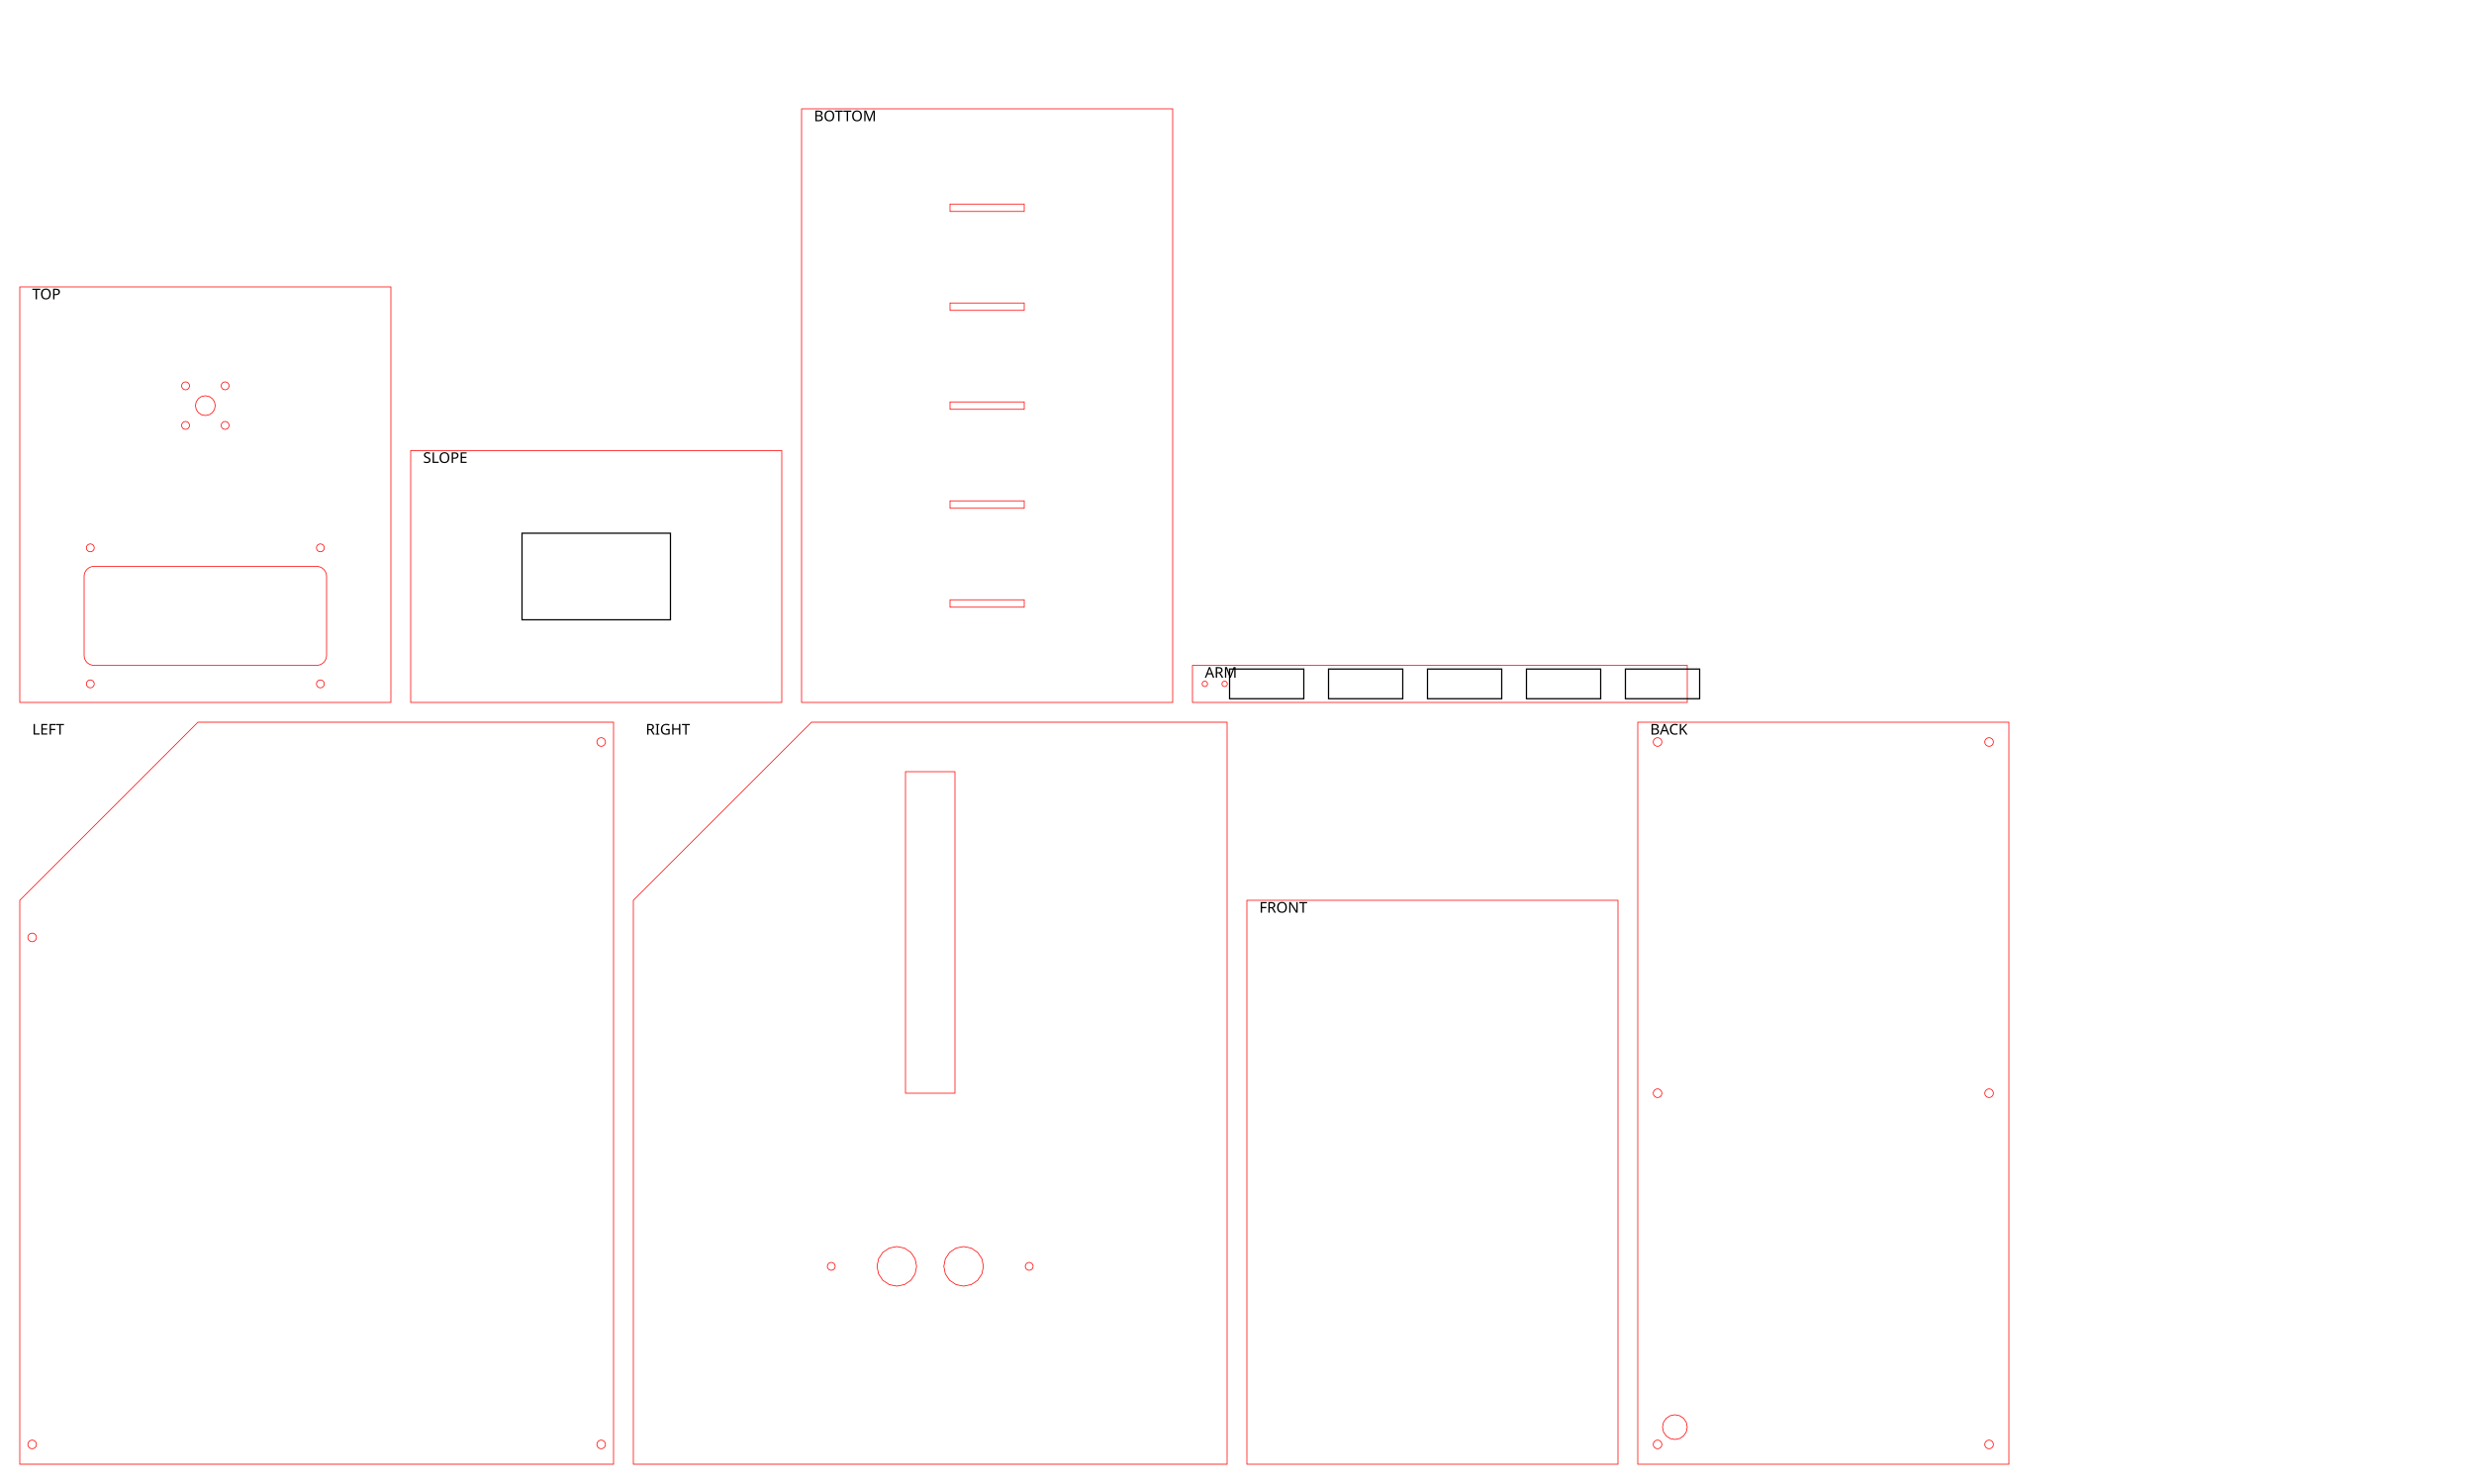
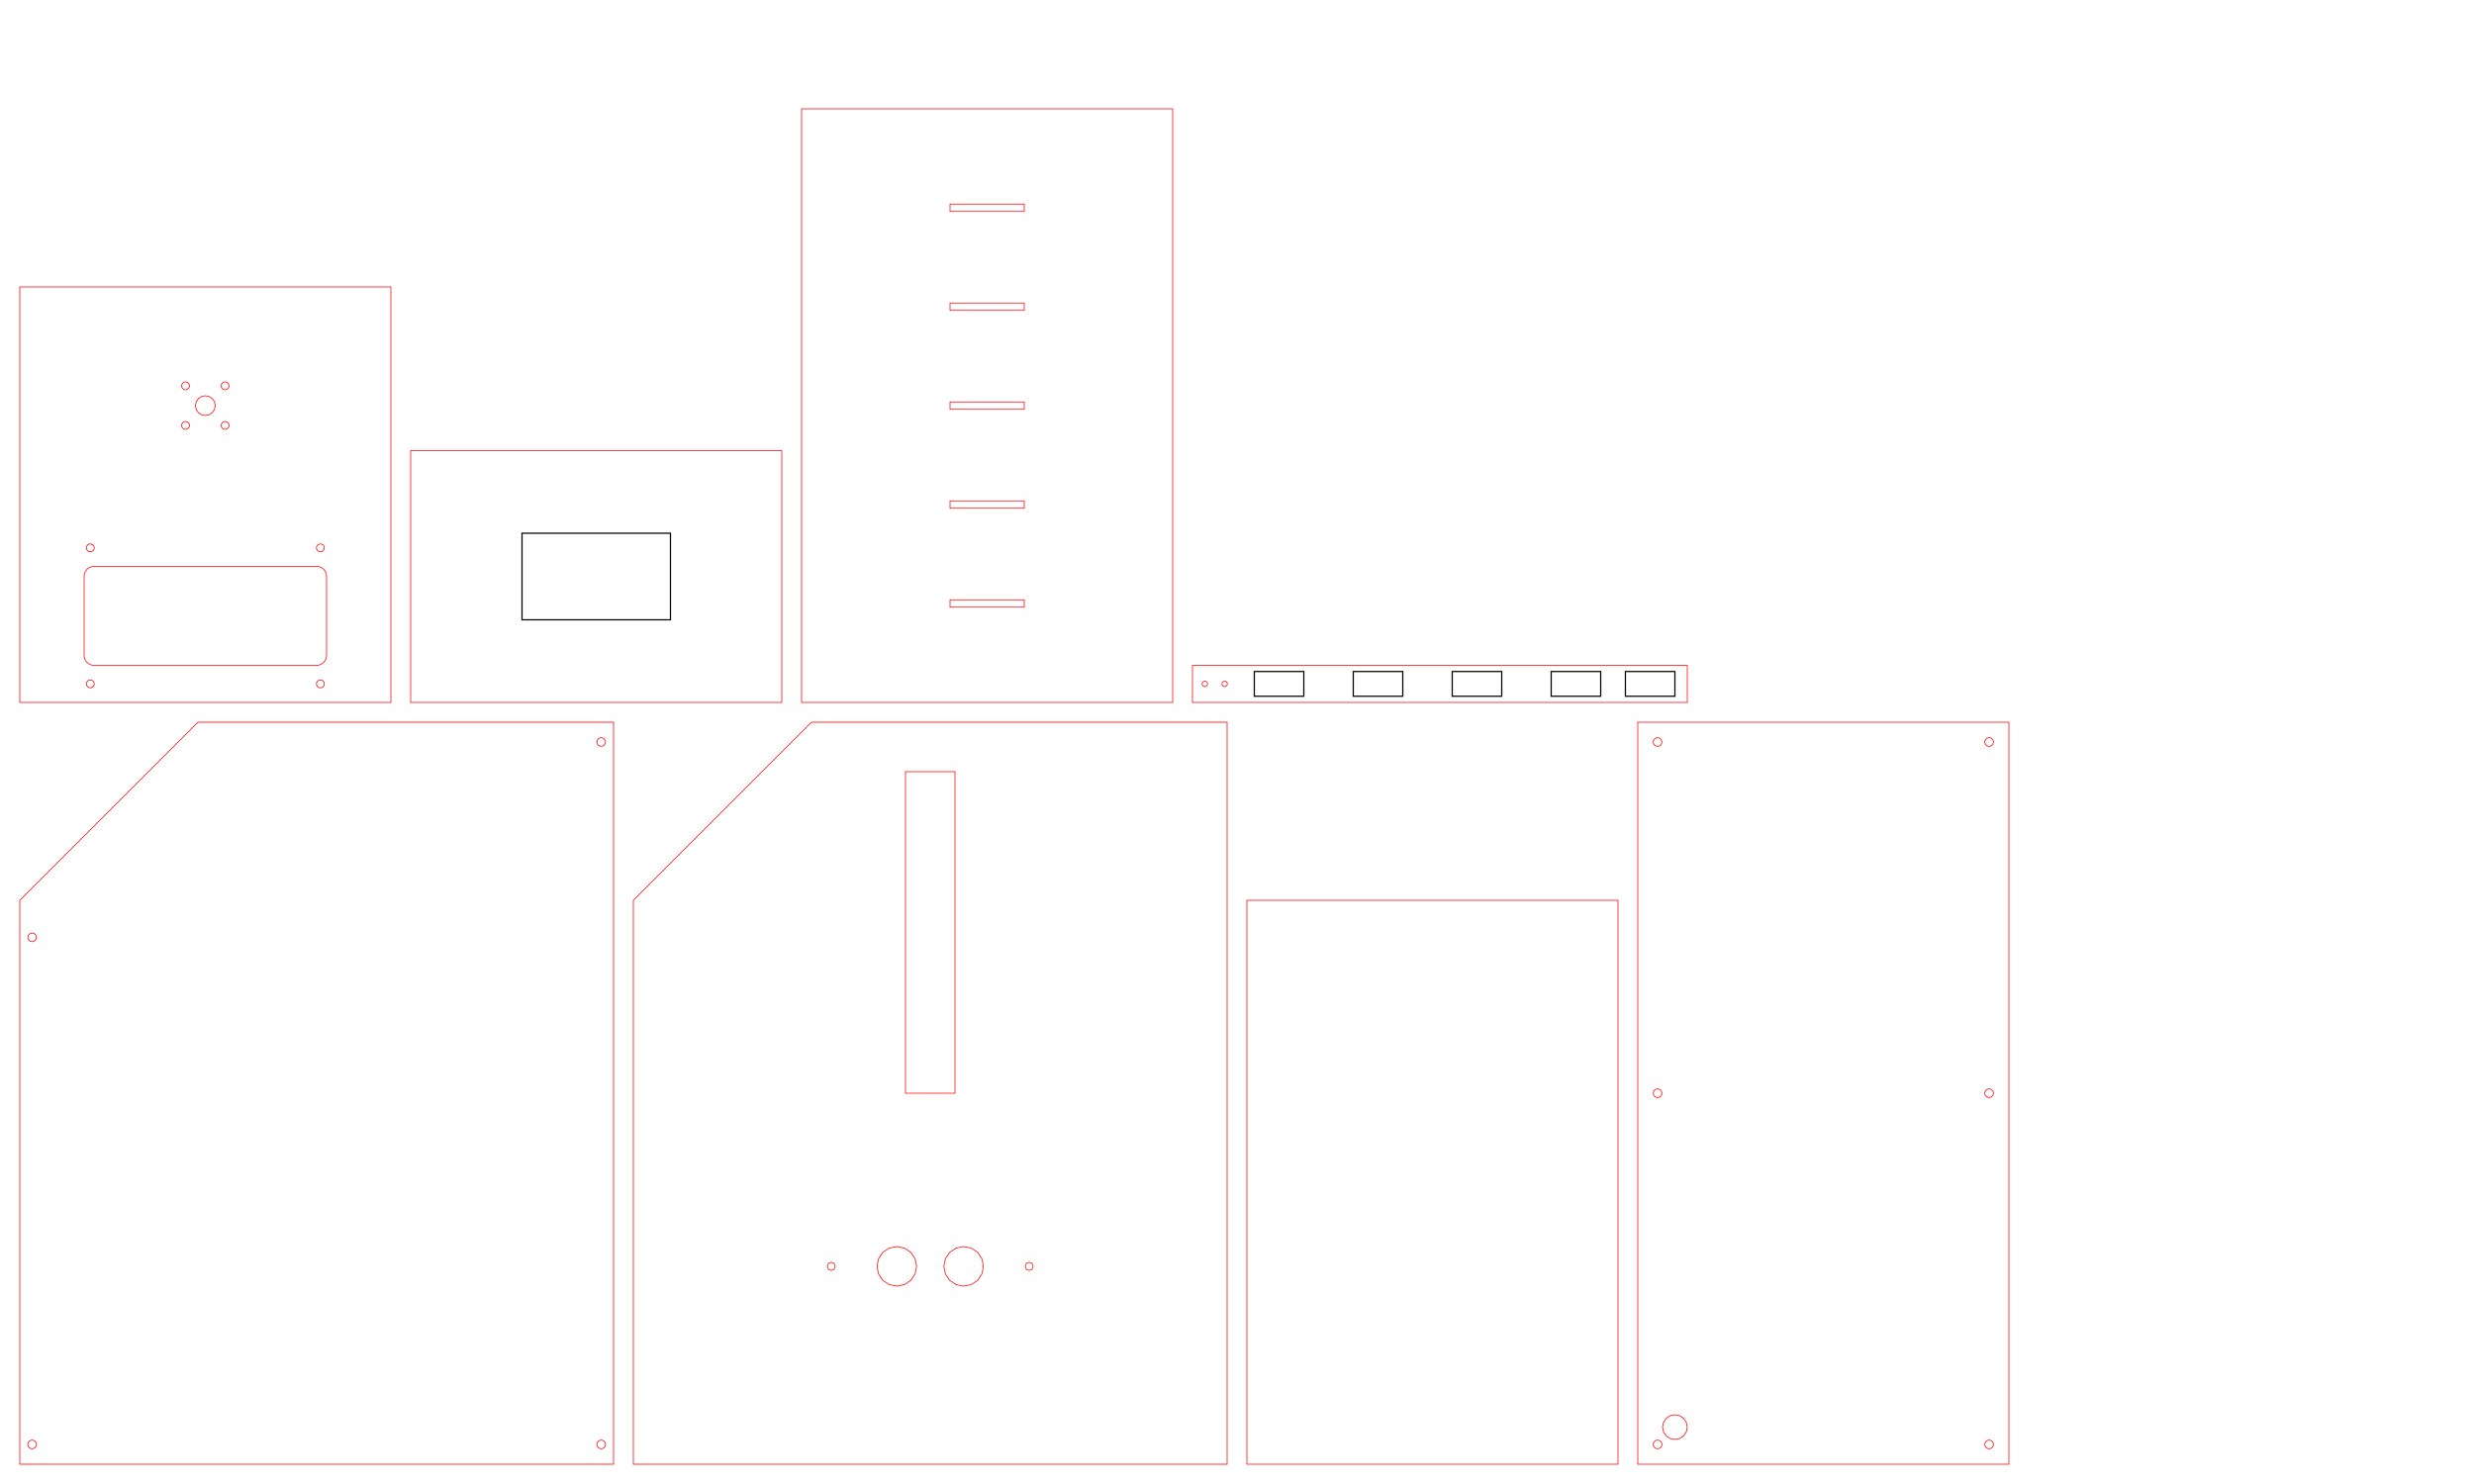
<svg xmlns="http://www.w3.org/2000/svg" baseProfile="full" height="600.0mm" version="1.1" viewBox="0 0 1000.0 600.0" width="1000.0mm">
  <defs />
  <path d="M 504.000,592.000 L 654.000,592.000 L 654.000,364.000 L 504.000,364.000 Z" fill="none" fill-rule="evenodd" stroke="#ff0000" stroke-width="0.3" />
-   <text fill="#000000" font-family="sans-serif" font-size="6px" x="509.0" y="369.0">FRONT</text>
  <path d="M 662.000,592.000 L 812.000,592.000 L 812.000,292.000 L 662.000,292.000 Z" fill="none" fill-rule="evenodd" stroke="#ff0000" stroke-width="0.3" />
  <path d="M 682.000,577.000 L 681.619,575.087 L 680.536,573.464 L 678.913,572.381 L 677.000,572.000 L 675.087,572.381 L 673.464,573.464 L 672.381,575.087 L 672.000,577.000 L 672.381,578.913 L 673.464,580.536 L 675.087,581.619 L 677.000,582.000 L 678.913,581.619 L 680.536,580.536 L 681.619,578.913 Z" fill="none" fill-rule="evenodd" stroke="#ff0000" stroke-width="0.3" />
  <path d="M 671.750,584.000 L 671.617,583.330 L 671.237,582.763 L 670.670,582.383 L 670.000,582.250 L 669.330,582.383 L 668.763,582.763 L 668.383,583.330 L 668.250,584.000 L 668.383,584.670 L 668.763,585.237 L 669.330,585.617 L 670.000,585.750 L 670.670,585.617 L 671.237,585.237 L 671.617,584.670 Z" fill="none" fill-rule="evenodd" stroke="#ff0000" stroke-width="0.3" />
  <path d="M 805.750,584.000 L 805.617,583.330 L 805.237,582.763 L 804.670,582.383 L 804.000,582.250 L 803.330,582.383 L 802.763,582.763 L 802.383,583.330 L 802.250,584.000 L 802.383,584.670 L 802.763,585.237 L 803.330,585.617 L 804.000,585.750 L 804.670,585.617 L 805.237,585.237 L 805.617,584.670 Z" fill="none" fill-rule="evenodd" stroke="#ff0000" stroke-width="0.3" />
  <path d="M 671.750,300.000 L 671.617,299.330 L 671.237,298.763 L 670.670,298.383 L 670.000,298.250 L 669.330,298.383 L 668.763,298.763 L 668.383,299.330 L 668.250,300.000 L 668.383,300.670 L 668.763,301.237 L 669.330,301.617 L 670.000,301.750 L 670.670,301.617 L 671.237,301.237 L 671.617,300.670 Z" fill="none" fill-rule="evenodd" stroke="#ff0000" stroke-width="0.3" />
  <path d="M 805.750,300.000 L 805.617,299.330 L 805.237,298.763 L 804.670,298.383 L 804.000,298.250 L 803.330,298.383 L 802.763,298.763 L 802.383,299.330 L 802.250,300.000 L 802.383,300.670 L 802.763,301.237 L 803.330,301.617 L 804.000,301.750 L 804.670,301.617 L 805.237,301.237 L 805.617,300.670 Z" fill="none" fill-rule="evenodd" stroke="#ff0000" stroke-width="0.3" />
  <path d="M 671.750,442.000 L 671.617,441.330 L 671.237,440.763 L 670.670,440.383 L 670.000,440.250 L 669.330,440.383 L 668.763,440.763 L 668.383,441.330 L 668.250,442.000 L 668.383,442.670 L 668.763,443.237 L 669.330,443.617 L 670.000,443.750 L 670.670,443.617 L 671.237,443.237 L 671.617,442.670 Z" fill="none" fill-rule="evenodd" stroke="#ff0000" stroke-width="0.3" />
  <path d="M 805.750,442.000 L 805.617,441.330 L 805.237,440.763 L 804.670,440.383 L 804.000,440.250 L 803.330,440.383 L 802.763,440.763 L 802.383,441.330 L 802.250,442.000 L 802.383,442.670 L 802.763,443.237 L 803.330,443.617 L 804.000,443.750 L 804.670,443.617 L 805.237,443.237 L 805.617,442.670 Z" fill="none" fill-rule="evenodd" stroke="#ff0000" stroke-width="0.3" />
-   <text fill="#000000" font-family="sans-serif" font-size="6px" x="667.0" y="297.0">BACK</text>
  <path d="M 8.000,592.000 L 248.000,592.000 L 248.000,292.000 L 80.000,292.000 L 8.000,364.000 Z" fill="none" fill-rule="evenodd" stroke="#ff0000" stroke-width="0.3" />
  <path d="M 14.750,584.000 L 14.617,583.330 L 14.237,582.763 L 13.670,582.383 L 13.000,582.250 L 12.330,582.383 L 11.763,582.763 L 11.383,583.330 L 11.250,584.000 L 11.383,584.670 L 11.763,585.237 L 12.330,585.617 L 13.000,585.750 L 13.670,585.617 L 14.237,585.237 L 14.617,584.670 Z" fill="none" fill-rule="evenodd" stroke="#ff0000" stroke-width="0.3" />
  <path d="M 244.750,584.000 L 244.617,583.330 L 244.237,582.763 L 243.670,582.383 L 243.000,582.250 L 242.330,582.383 L 241.763,582.763 L 241.383,583.330 L 241.250,584.000 L 241.383,584.670 L 241.763,585.237 L 242.330,585.617 L 243.000,585.750 L 243.670,585.617 L 244.237,585.237 L 244.617,584.670 Z" fill="none" fill-rule="evenodd" stroke="#ff0000" stroke-width="0.3" />
  <path d="M 244.750,300.000 L 244.617,299.330 L 244.237,298.763 L 243.670,298.383 L 243.000,298.250 L 242.330,298.383 L 241.763,298.763 L 241.383,299.330 L 241.250,300.000 L 241.383,300.670 L 241.763,301.237 L 242.330,301.617 L 243.000,301.750 L 243.670,301.617 L 244.237,301.237 L 244.617,300.670 Z" fill="none" fill-rule="evenodd" stroke="#ff0000" stroke-width="0.3" />
  <path d="M 14.750,379.000 L 14.617,378.330 L 14.237,377.763 L 13.670,377.383 L 13.000,377.250 L 12.330,377.383 L 11.763,377.763 L 11.383,378.330 L 11.250,379.000 L 11.383,379.670 L 11.763,380.237 L 12.330,380.617 L 13.000,380.750 L 13.670,380.617 L 14.237,380.237 L 14.617,379.670 Z" fill="none" fill-rule="evenodd" stroke="#ff0000" stroke-width="0.3" />
-   <text fill="#000000" font-family="sans-serif" font-size="6px" x="13.0" y="297.0">LEFT</text>
  <path d="M 256.000,592.000 L 496.000,592.000 L 496.000,292.000 L 328.000,292.000 L 256.000,364.000 Z" fill="none" fill-rule="evenodd" stroke="#ff0000" stroke-width="0.3" />
  <path d="M 370.500,512.000 L 369.891,508.939 L 368.157,506.343 L 365.561,504.609 L 362.500,504.000 L 359.439,504.609 L 356.843,506.343 L 355.109,508.939 L 354.500,512.000 L 355.109,515.061 L 356.843,517.657 L 359.439,519.391 L 362.500,520.000 L 365.561,519.391 L 368.157,517.657 L 369.891,515.061 Z" fill="none" fill-rule="evenodd" stroke="#ff0000" stroke-width="0.3" />
  <path d="M 397.500,512.000 L 396.891,508.939 L 395.157,506.343 L 392.561,504.609 L 389.500,504.000 L 386.439,504.609 L 383.843,506.343 L 382.109,508.939 L 381.500,512.000 L 382.109,515.061 L 383.843,517.657 L 386.439,519.391 L 389.500,520.000 L 392.561,519.391 L 395.157,517.657 L 396.891,515.061 Z" fill="none" fill-rule="evenodd" stroke="#ff0000" stroke-width="0.3" />
  <path d="M 337.600,512.000 L 337.478,511.388 L 337.131,510.869 L 336.612,510.522 L 336.000,510.400 L 335.388,510.522 L 334.869,510.869 L 334.522,511.388 L 334.400,512.000 L 334.522,512.612 L 334.869,513.131 L 335.388,513.478 L 336.000,513.600 L 336.612,513.478 L 337.131,513.131 L 337.478,512.612 Z" fill="none" fill-rule="evenodd" stroke="#ff0000" stroke-width="0.3" />
  <path d="M 417.600,512.000 L 417.478,511.388 L 417.131,510.869 L 416.612,510.522 L 416.000,510.400 L 415.388,510.522 L 414.869,510.869 L 414.522,511.388 L 414.400,512.000 L 414.522,512.612 L 414.869,513.131 L 415.388,513.478 L 416.000,513.600 L 416.612,513.478 L 417.131,513.131 L 417.478,512.612 Z" fill="none" fill-rule="evenodd" stroke="#ff0000" stroke-width="0.3" />
  <path d="M 366.000,442.000 L 386.000,442.000 L 386.000,312.000 L 366.000,312.000 Z" fill="none" fill-rule="evenodd" stroke="#ff0000" stroke-width="0.3" />
-   <text fill="#000000" font-family="sans-serif" font-size="6px" x="261.0" y="297.0">RIGHT</text>
  <path d="M 8.000,284.000 L 158.000,284.000 L 158.000,116.000 L 8.000,116.000 Z" fill="none" fill-rule="evenodd" stroke="#ff0000" stroke-width="0.3" />
  <path d="M 128.000,269.000 L 128.780,268.923 L 129.531,268.696 L 130.222,268.326 L 130.828,267.828 L 131.326,267.222 L 131.696,266.531 L 131.923,265.780 L 132.000,265.000 L 132.000,233.000 L 131.923,232.220 L 131.696,231.469 L 131.326,230.778 L 130.828,230.172 L 130.222,229.674 L 129.531,229.304 L 128.780,229.077 L 128.000,229.000 L 38.000,229.000 L 37.220,229.077 L 36.469,229.304 L 35.778,229.674 L 35.172,230.172 L 34.674,230.778 L 34.304,231.469 L 34.077,232.220 L 34.000,233.000 L 34.000,265.000 L 34.077,265.780 L 34.304,266.531 L 34.674,267.222 L 35.172,267.828 L 35.778,268.326 L 36.469,268.696 L 37.220,268.923 L 38.000,269.000 Z" fill="none" fill-rule="evenodd" stroke="#ff0000" stroke-width="0.3" />
  <path d="M 38.100,276.500 L 37.978,275.888 L 37.631,275.369 L 37.112,275.022 L 36.500,274.900 L 35.888,275.022 L 35.369,275.369 L 35.022,275.888 L 34.900,276.500 L 35.022,277.112 L 35.369,277.631 L 35.888,277.978 L 36.500,278.100 L 37.112,277.978 L 37.631,277.631 L 37.978,277.112 Z" fill="none" fill-rule="evenodd" stroke="#ff0000" stroke-width="0.3" />
  <path d="M 131.100,276.500 L 130.978,275.888 L 130.631,275.369 L 130.112,275.022 L 129.500,274.900 L 128.888,275.022 L 128.369,275.369 L 128.022,275.888 L 127.900,276.500 L 128.022,277.112 L 128.369,277.631 L 128.888,277.978 L 129.500,278.100 L 130.112,277.978 L 130.631,277.631 L 130.978,277.112 Z" fill="none" fill-rule="evenodd" stroke="#ff0000" stroke-width="0.3" />
  <path d="M 38.100,221.500 L 37.978,220.888 L 37.631,220.369 L 37.112,220.022 L 36.500,219.900 L 35.888,220.022 L 35.369,220.369 L 35.022,220.888 L 34.900,221.500 L 35.022,222.112 L 35.369,222.631 L 35.888,222.978 L 36.500,223.100 L 37.112,222.978 L 37.631,222.631 L 37.978,222.112 Z" fill="none" fill-rule="evenodd" stroke="#ff0000" stroke-width="0.3" />
  <path d="M 131.100,221.500 L 130.978,220.888 L 130.631,220.369 L 130.112,220.022 L 129.500,219.900 L 128.888,220.022 L 128.369,220.369 L 128.022,220.888 L 127.900,221.500 L 128.022,222.112 L 128.369,222.631 L 128.888,222.978 L 129.500,223.100 L 130.112,222.978 L 130.631,222.631 L 130.978,222.112 Z" fill="none" fill-rule="evenodd" stroke="#ff0000" stroke-width="0.3" />
  <path d="M 87.000,164.000 L 86.696,162.469 L 85.828,161.172 L 84.531,160.304 L 83.000,160.000 L 81.469,160.304 L 80.172,161.172 L 79.304,162.469 L 79.000,164.000 L 79.304,165.531 L 80.172,166.828 L 81.469,167.696 L 83.000,168.000 L 84.531,167.696 L 85.828,166.828 L 86.696,165.531 Z" fill="none" fill-rule="evenodd" stroke="#ff0000" stroke-width="0.3" />
  <path d="M 76.600,172.000 L 76.478,171.388 L 76.131,170.869 L 75.612,170.522 L 75.000,170.400 L 74.388,170.522 L 73.869,170.869 L 73.522,171.388 L 73.400,172.000 L 73.522,172.612 L 73.869,173.131 L 74.388,173.478 L 75.000,173.600 L 75.612,173.478 L 76.131,173.131 L 76.478,172.612 Z" fill="none" fill-rule="evenodd" stroke="#ff0000" stroke-width="0.3" />
  <path d="M 92.600,172.000 L 92.478,171.388 L 92.131,170.869 L 91.612,170.522 L 91.000,170.400 L 90.388,170.522 L 89.869,170.869 L 89.522,171.388 L 89.400,172.000 L 89.522,172.612 L 89.869,173.131 L 90.388,173.478 L 91.000,173.600 L 91.612,173.478 L 92.131,173.131 L 92.478,172.612 Z" fill="none" fill-rule="evenodd" stroke="#ff0000" stroke-width="0.3" />
  <path d="M 76.600,156.000 L 76.478,155.388 L 76.131,154.869 L 75.612,154.522 L 75.000,154.400 L 74.388,154.522 L 73.869,154.869 L 73.522,155.388 L 73.400,156.000 L 73.522,156.612 L 73.869,157.131 L 74.388,157.478 L 75.000,157.600 L 75.612,157.478 L 76.131,157.131 L 76.478,156.612 Z" fill="none" fill-rule="evenodd" stroke="#ff0000" stroke-width="0.3" />
  <path d="M 92.600,156.000 L 92.478,155.388 L 92.131,154.869 L 91.612,154.522 L 91.000,154.400 L 90.388,154.522 L 89.869,154.869 L 89.522,155.388 L 89.400,156.000 L 89.522,156.612 L 89.869,157.131 L 90.388,157.478 L 91.000,157.600 L 91.612,157.478 L 92.131,157.131 L 92.478,156.612 Z" fill="none" fill-rule="evenodd" stroke="#ff0000" stroke-width="0.3" />
-   <text fill="#000000" font-family="sans-serif" font-size="6px" x="13.0" y="121.0">TOP</text>
  <path d="M 166.000,284.000 L 316.000,284.000 L 316.000,182.177 L 166.000,182.177 Z" fill="none" fill-rule="evenodd" stroke="#ff0000" stroke-width="0.3" />
  <path d="M 211.000,250.588 L 271.000,250.588 L 271.000,215.588 L 211.000,215.588 Z" fill="none" fill-rule="evenodd" stroke="#000000" stroke-width="0.5" />
-   <text fill="#000000" font-family="sans-serif" font-size="6px" x="171.0" y="187.177">SLOPE</text>
  <path d="M 324.000,284.000 L 474.000,284.000 L 474.000,44.000 L 324.000,44.000 Z" fill="none" fill-rule="evenodd" stroke="#ff0000" stroke-width="0.3" />
  <path d="M 384.000,245.500 L 414.000,245.500 L 414.000,242.500 L 384.000,242.500 Z" fill="none" fill-rule="evenodd" stroke="#ff0000" stroke-width="0.3" />
  <path d="M 384.000,205.500 L 414.000,205.500 L 414.000,202.500 L 384.000,202.500 Z" fill="none" fill-rule="evenodd" stroke="#ff0000" stroke-width="0.3" />
  <path d="M 384.000,165.500 L 414.000,165.500 L 414.000,162.500 L 384.000,162.500 Z" fill="none" fill-rule="evenodd" stroke="#ff0000" stroke-width="0.3" />
  <path d="M 384.000,125.500 L 414.000,125.500 L 414.000,122.500 L 384.000,122.500 Z" fill="none" fill-rule="evenodd" stroke="#ff0000" stroke-width="0.3" />
  <path d="M 384.000,85.500 L 414.000,85.500 L 414.000,82.500 L 384.000,82.500 Z" fill="none" fill-rule="evenodd" stroke="#ff0000" stroke-width="0.3" />
-   <text fill="#000000" font-family="sans-serif" font-size="6px" x="329.0" y="49.0">BOTTOM</text>
  <path d="M 482.000,284.000 L 682.000,284.000 L 682.000,269.000 L 482.000,269.000 Z" fill="none" fill-rule="evenodd" stroke="#ff0000" stroke-width="0.3" />
  <path d="M 488.100,276.500 L 488.016,276.079 L 487.778,275.722 L 487.421,275.484 L 487.000,275.400 L 486.579,275.484 L 486.222,275.722 L 485.984,276.079 L 485.900,276.500 L 485.984,276.921 L 486.222,277.278 L 486.579,277.516 L 487.000,277.600 L 487.421,277.516 L 487.778,277.278 L 488.016,276.921 Z" fill="none" fill-rule="evenodd" stroke="#ff0000" stroke-width="0.3" />
  <path d="M 496.100,276.500 L 496.016,276.079 L 495.778,275.722 L 495.421,275.484 L 495.000,275.400 L 494.579,275.484 L 494.222,275.722 L 493.984,276.079 L 493.900,276.500 L 493.984,276.921 L 494.222,277.278 L 494.579,277.516 L 495.000,277.600 L 495.421,277.516 L 495.778,277.278 L 496.016,276.921 Z" fill="none" fill-rule="evenodd" stroke="#ff0000" stroke-width="0.3" />
-   <path d="M 497.000,282.500 L 527.000,282.500 L 527.000,270.500 L 497.000,270.500 Z" fill="none" fill-rule="evenodd" stroke="#000000" stroke-width="0.5" />
-   <path d="M 537.000,282.500 L 567.000,282.500 L 567.000,270.500 L 537.000,270.500 Z" fill="none" fill-rule="evenodd" stroke="#000000" stroke-width="0.5" />
-   <path d="M 577.000,282.500 L 607.000,282.500 L 607.000,270.500 L 577.000,270.500 Z" fill="none" fill-rule="evenodd" stroke="#000000" stroke-width="0.5" />
-   <path d="M 617.000,282.500 L 647.000,282.500 L 647.000,270.500 L 617.000,270.500 Z" fill="none" fill-rule="evenodd" stroke="#000000" stroke-width="0.5" />
-   <path d="M 657.000,282.500 L 687.000,282.500 L 687.000,270.500 L 657.000,270.500 Z" fill="none" fill-rule="evenodd" stroke="#000000" stroke-width="0.5" />
-   <text fill="#000000" font-family="sans-serif" font-size="6px" x="487.0" y="274.0">ARM</text>
+   <path d="M 507.000,281.500 L 527.000,281.500 L 527.000,271.500 L 507.000,271.500 Z" fill="none" fill-rule="evenodd" stroke="#000000" stroke-width="0.5" />
+   <path d="M 547.000,281.500 L 567.000,281.500 L 567.000,271.500 L 547.000,271.500 Z" fill="none" fill-rule="evenodd" stroke="#000000" stroke-width="0.5" />
+   <path d="M 587.000,281.500 L 607.000,281.500 L 607.000,271.500 L 587.000,271.500 Z" fill="none" fill-rule="evenodd" stroke="#000000" stroke-width="0.5" />
+   <path d="M 627.000,281.500 L 647.000,281.500 L 647.000,271.500 L 627.000,271.500 Z" fill="none" fill-rule="evenodd" stroke="#000000" stroke-width="0.5" />
+   <path d="M 657.000,281.500 L 677.000,281.500 L 677.000,271.500 L 657.000,271.500 Z" fill="none" fill-rule="evenodd" stroke="#000000" stroke-width="0.5" />
</svg>
